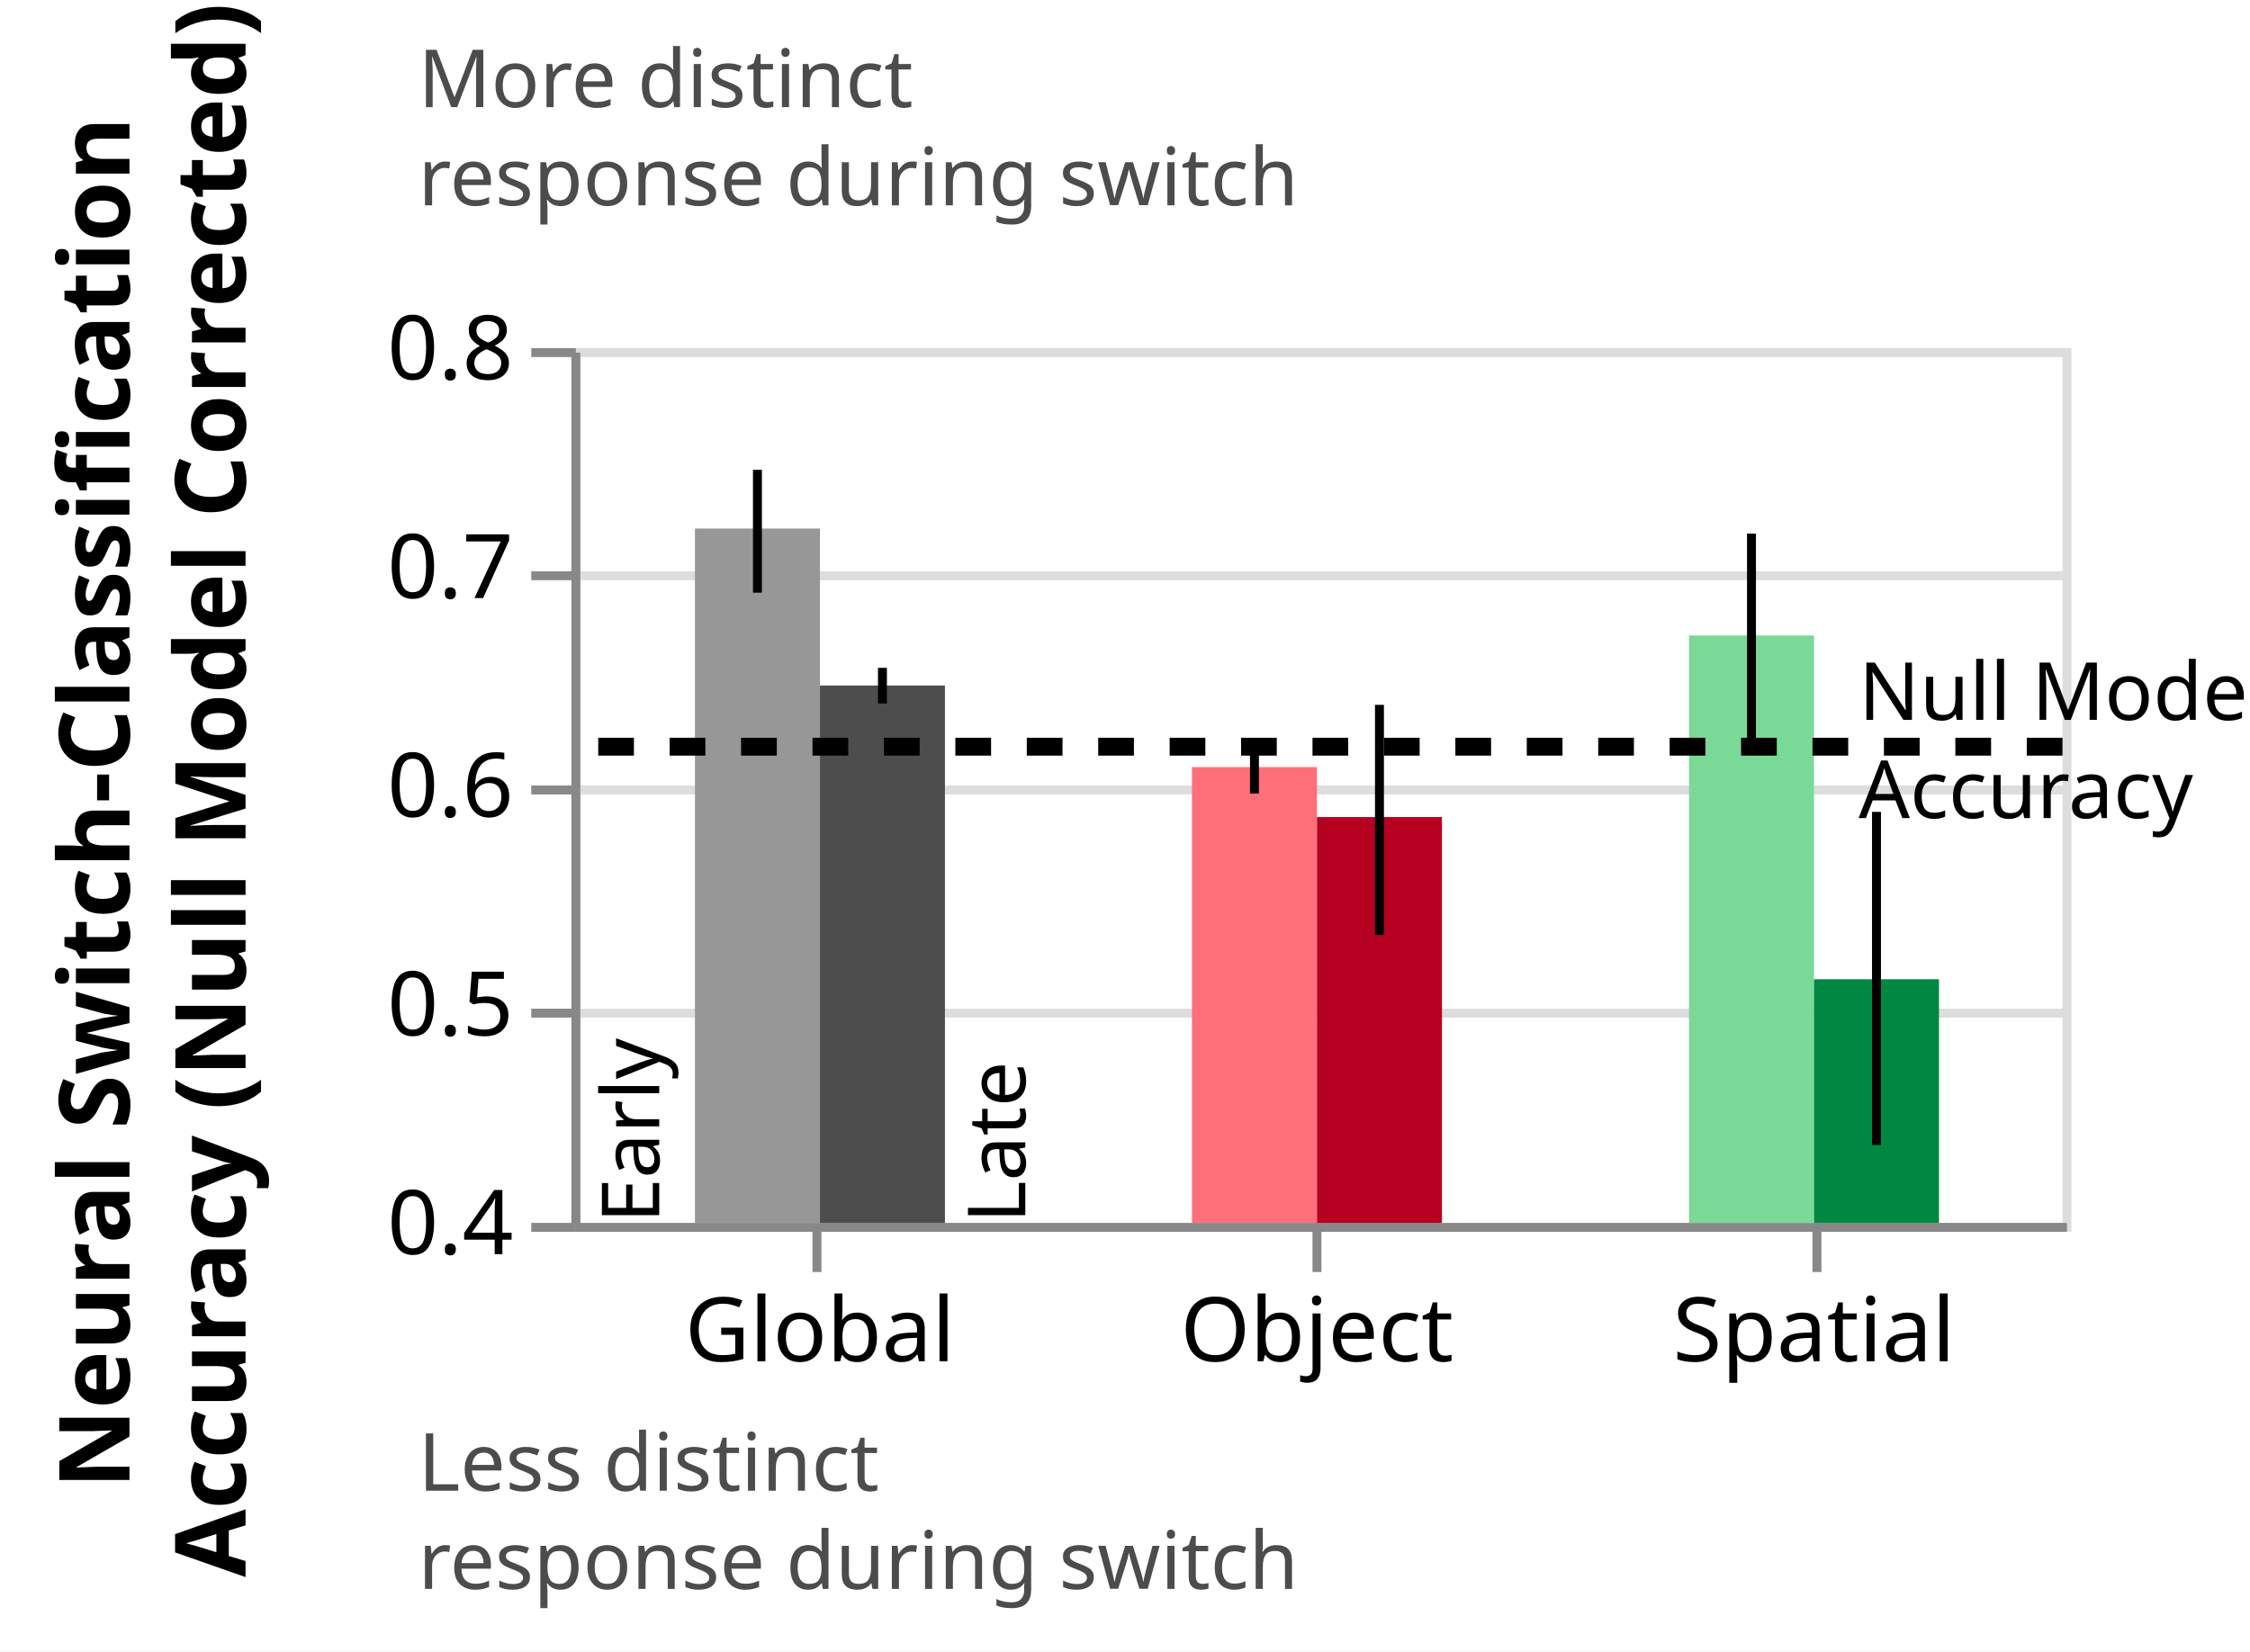
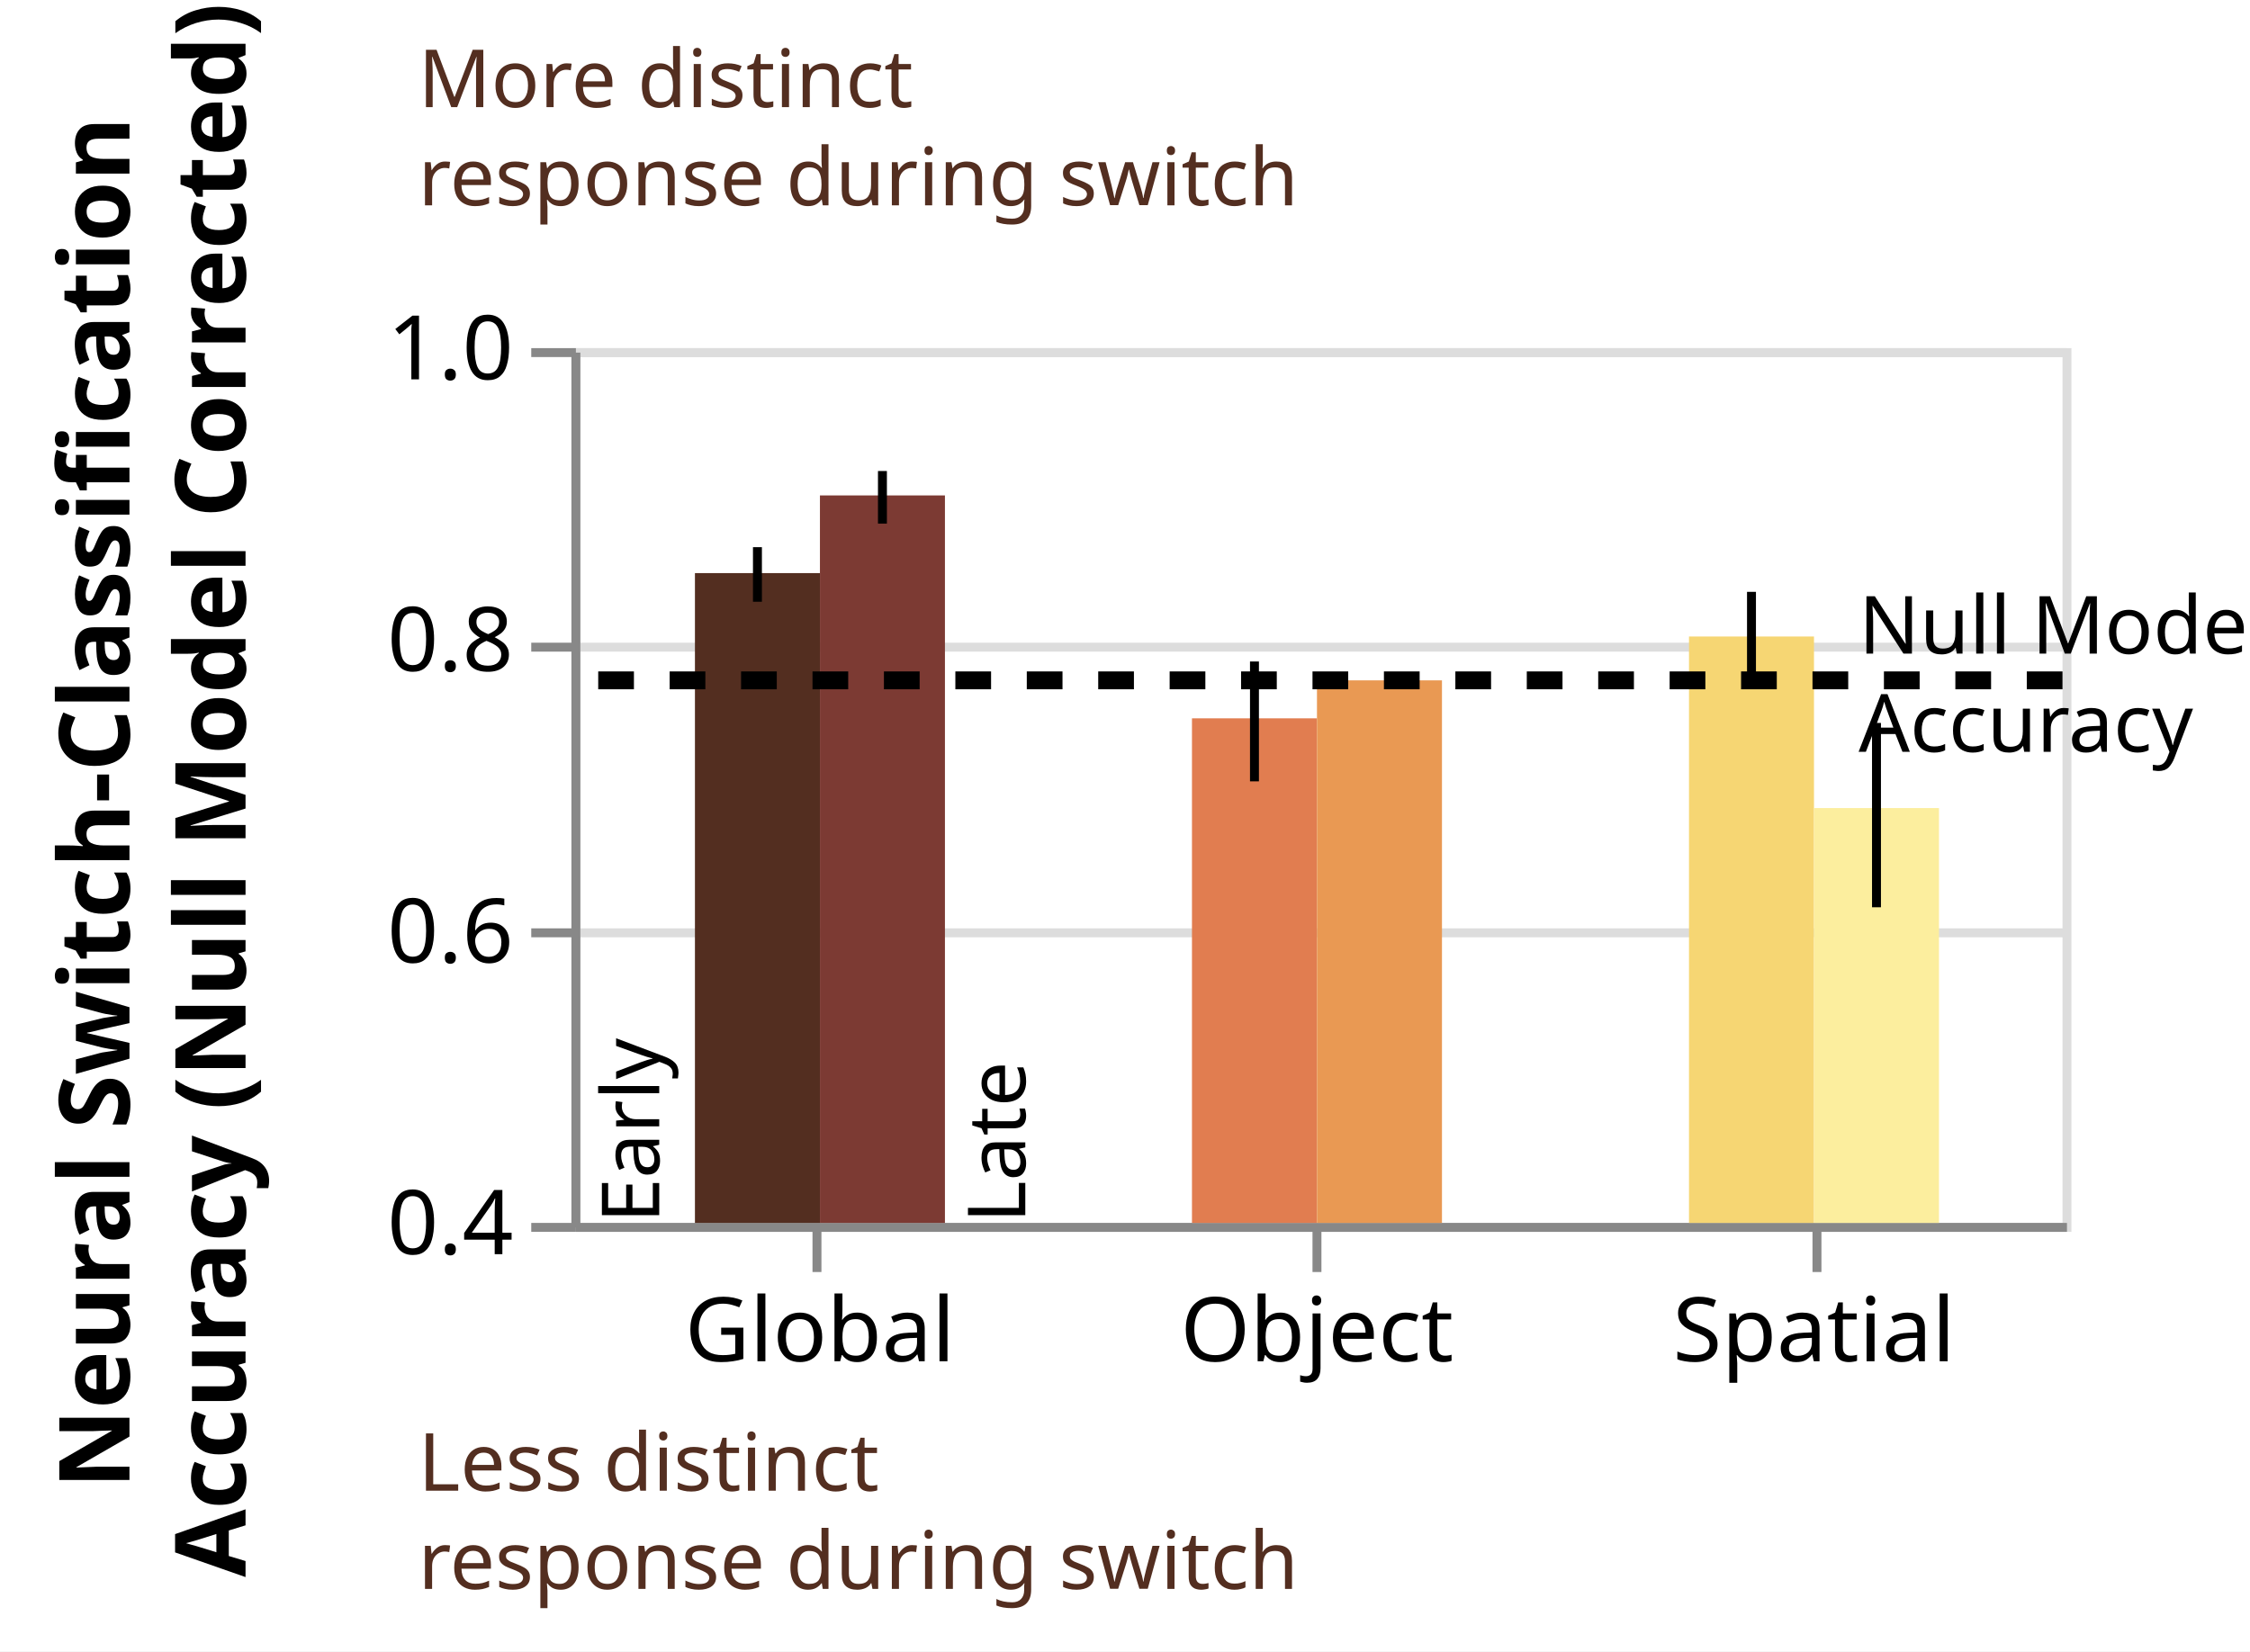
<svg xmlns="http://www.w3.org/2000/svg" class="marks" width="252" height="185" viewBox="0 0 252 185" version="1.1">
  <defs>
    <clipPath id="clip1">
      <rect x="0" y="0" width="167" height="98" />
    </clipPath>
    <clipPath id="clip2">
      <rect x="0" y="0" width="167" height="98" />
    </clipPath>
  </defs>
  <rect width="252" height="185" fill="white" />
  <g fill="none" stroke-miterlimit="10" transform="translate(64,39)">
    <g class="mark-group role-frame root" role="graphics-object" aria-roledescription="group mark container">
      <g transform="translate(0,0)">
        <path class="background" aria-hidden="true" d="M0.5,0.5h167v98h-167Z" stroke="#ddd" />
        <g>
          <g class="mark-group role-axis" aria-hidden="true">
            <g transform="translate(0.5,0.5)">
              <path class="background" aria-hidden="true" d="M0,0h0v0h0Z" pointer-events="none" />
              <g>
                <g class="mark-rule role-axis-grid" pointer-events="none">
                  <line transform="translate(0,98)" x2="167" y2="0" stroke="#ddd" stroke-width="1" opacity="1" />
-                   <line transform="translate(0,74)" x2="167" y2="0" stroke="#ddd" stroke-width="1" opacity="1" />
-                   <line transform="translate(0,49)" x2="167" y2="0" stroke="#ddd" stroke-width="1" opacity="1" />
-                   <line transform="translate(0,25)" x2="167" y2="0" stroke="#ddd" stroke-width="1" opacity="1" />
+                   <line transform="translate(0,65)" x2="167" y2="0" stroke="#ddd" stroke-width="1" opacity="1" />
+                   <line transform="translate(0,33)" x2="167" y2="0" stroke="#ddd" stroke-width="1" opacity="1" />
                  <line transform="translate(0,0)" x2="167" y2="0" stroke="#ddd" stroke-width="1" opacity="1" />
                </g>
              </g>
              <path class="foreground" aria-hidden="true" d="" pointer-events="none" display="none" />
            </g>
          </g>
          <g class="mark-group role-axis" role="graphics-symbol" aria-roledescription="axis" aria-label="X-axis for a discrete scale with 3 values: global, object, spatial">
            <g transform="translate(0.5,98.5)">
              <path class="background" aria-hidden="true" d="M0,0h0v0h0Z" pointer-events="none" />
              <g>
                <g class="mark-rule role-axis-tick" pointer-events="none">
                  <line transform="translate(27,0)" x2="0" y2="5" stroke="#888" stroke-width="1" opacity="1" />
                  <line transform="translate(83,0)" x2="0" y2="5" stroke="#888" stroke-width="1" opacity="1" />
                  <line transform="translate(139,0)" x2="0" y2="5" stroke="#888" stroke-width="1" opacity="1" />
                </g>
                <g class="mark-text role-axis-label" pointer-events="none">
                  <text text-anchor="middle" transform="translate(27.33333,15)" font-family="sans-serif" font-size="10px" fill="#000" opacity="1">Global</text>
                  <text text-anchor="middle" transform="translate(83,15)" font-family="sans-serif" font-size="10px" fill="#000" opacity="1">Object</text>
                  <text text-anchor="middle" transform="translate(138.6667,15)" font-family="sans-serif" font-size="10px" fill="#000" opacity="1">Spatial</text>
                </g>
                <g class="mark-rule role-axis-domain" pointer-events="none">
                  <line transform="translate(0,0)" x2="167" y2="0" stroke="#888" stroke-width="1" opacity="1" />
                </g>
              </g>
              <path class="foreground" aria-hidden="true" d="" pointer-events="none" display="none" />
            </g>
          </g>
-           <g class="mark-group role-axis" role="graphics-symbol" aria-roledescription="axis" aria-label="Y-axis titled 'Neural Switch-Classification Accuracy (Null Model Corrected)' for a linear scale with values from 0.4 to 0.8">
+           <g class="mark-group role-axis" role="graphics-symbol" aria-roledescription="axis" aria-label="Y-axis titled 'Neural Switch-Classification Accuracy (Null Model Corrected)' for a linear scale with values from 0.4 to 1.0">
            <g transform="translate(0.5,0.5)">
              <path class="background" aria-hidden="true" d="M0,0h0v0h0Z" pointer-events="none" />
              <g>
                <g class="mark-rule role-axis-tick" pointer-events="none">
                  <line transform="translate(0,98)" x2="-5" y2="0" stroke="#888" stroke-width="1" opacity="1" />
-                   <line transform="translate(0,74)" x2="-5" y2="0" stroke="#888" stroke-width="1" opacity="1" />
-                   <line transform="translate(0,49)" x2="-5" y2="0" stroke="#888" stroke-width="1" opacity="1" />
-                   <line transform="translate(0,25)" x2="-5" y2="0" stroke="#888" stroke-width="1" opacity="1" />
+                   <line transform="translate(0,65)" x2="-5" y2="0" stroke="#888" stroke-width="1" opacity="1" />
+                   <line transform="translate(0,33)" x2="-5" y2="0" stroke="#888" stroke-width="1" opacity="1" />
                  <line transform="translate(0,0)" x2="-5" y2="0" stroke="#888" stroke-width="1" opacity="1" />
                </g>
                <g class="mark-text role-axis-label" pointer-events="none">
                  <text text-anchor="end" transform="translate(-7,101)" font-family="sans-serif" font-size="10px" fill="#000" opacity="1">0.4</text>
-                   <text text-anchor="end" transform="translate(-7,76.5)" font-family="sans-serif" font-size="10px" fill="#000" opacity="1">0.5</text>
-                   <text text-anchor="end" transform="translate(-7,52)" font-family="sans-serif" font-size="10px" fill="#000" opacity="1">0.6</text>
-                   <text text-anchor="end" transform="translate(-7,27.5)" font-family="sans-serif" font-size="10px" fill="#000" opacity="1">0.7</text>
-                   <text text-anchor="end" transform="translate(-7,3)" font-family="sans-serif" font-size="10px" fill="#000" opacity="1">0.8</text>
+                   <text text-anchor="end" transform="translate(-7,68.33333)" font-family="sans-serif" font-size="10px" fill="#000" opacity="1">0.6</text>
+                   <text text-anchor="end" transform="translate(-7,35.66667)" font-family="sans-serif" font-size="10px" fill="#000" opacity="1">0.8</text>
+                   <text text-anchor="end" transform="translate(-7,3)" font-family="sans-serif" font-size="10px" fill="#000" opacity="1">1.0</text>
                </g>
                <g class="mark-rule role-axis-domain" pointer-events="none">
                  <line transform="translate(0,98)" x2="0" y2="-98" stroke="#888" stroke-width="1" opacity="1" />
                </g>
                <g class="mark-text role-axis-title" pointer-events="none">
                  <text text-anchor="middle" transform="translate(-48,49) rotate(-90) translate(0,-2)" font-family="sans-serif" font-size="11px" font-weight="bold" fill="#000" opacity="1">
                    <tspan>Neural Switch-Classification</tspan>
                    <tspan x="0" dy="13">Accuracy (Null Model Corrected)</tspan>
                  </text>
                </g>
              </g>
              <path class="foreground" aria-hidden="true" d="" pointer-events="none" display="none" />
            </g>
          </g>
          <g class="mark-rect role-mark layer_0_marks" clip-path="url(#clip1)" role="graphics-object" aria-roledescription="rect mark container">
-             <path aria-label="condition_time: globalearly; : global; Neural Switch-Classification, Accuracy (Null Model Corrected): 0.717520811407" role="graphics-symbol" aria-roledescription="bar" d="M13.833,20.207h14v175.793h-14Z" fill="#979797" />
-             <path aria-label="condition_time: objectearly; : object; Neural Switch-Classification, Accuracy (Null Model Corrected): 0.608424801265" role="graphics-symbol" aria-roledescription="bar" d="M69.5,46.936h14v149.064h-14Z" fill="#FF6F7A" />
-             <path aria-label="condition_time: spatialearly; : spatial; Neural Switch-Classification, Accuracy (Null Model Corrected): 0.668616313878" role="graphics-symbol" aria-roledescription="bar" d="M125.167,32.189h14v163.811h-14Z" fill="#7AD996" />
+             <path aria-label="condition_time: globalearly; : global; Neural Switch-Classification, Accuracy (Null Model Corrected): 0.845692802085" role="graphics-symbol" aria-roledescription="bar" d="M13.833,25.204h14v138.13h-14Z" fill="#532E20" />
+             <path aria-label="condition_time: objectearly; : object; Neural Switch-Classification, Accuracy (Null Model Corrected): 0.746094408703" role="graphics-symbol" aria-roledescription="bar" d="M69.5,41.471h14v121.862h-14Z" fill="#E17D50" />
+             <path aria-label="condition_time: spatialearly; : spatial; Neural Switch-Classification, Accuracy (Null Model Corrected): 0.802218571288" role="graphics-symbol" aria-roledescription="bar" d="M125.167,32.304h14v131.029h-14Z" fill="#F6D673" />
          </g>
          <g class="mark-rule role-mark layer_1_marks" role="graphics-object" aria-roledescription="rule mark container">
-             <line aria-label="condition: global; : 0.688184140489; upper: 0.744355406202" role="graphics-symbol" aria-roledescription="rule mark" transform="translate(20.83333,27.39489)" x2="0" y2="-13.762" stroke="black" />
-             <line aria-label="condition: object; : 0.596345522974; upper: 0.620505047402" role="graphics-symbol" aria-roledescription="rule mark" transform="translate(76.5,49.89535)" x2="0" y2="-5.919" stroke="black" />
-             <line aria-label="condition: spatial; : 0.618812935606; upper: 0.715190820883" role="graphics-symbol" aria-roledescription="rule mark" transform="translate(132.1667,44.39083)" x2="0" y2="-23.613" stroke="black" />
+             <line aria-label="condition: global; : 0.826051796645; upper: 0.863483126359" role="graphics-symbol" aria-roledescription="rule mark" transform="translate(20.83333,28.41154)" x2="0" y2="-6.114" stroke="black" />
+             <line aria-label="condition: object; : 0.70286087393; upper: 0.785067703999" role="graphics-symbol" aria-roledescription="rule mark" transform="translate(76.5,48.53272)" x2="0" y2="-13.427" stroke="black" />
+             <line aria-label="condition: spatial; : 0.767192311575; upper: 0.832835351517" role="graphics-symbol" aria-roledescription="rule mark" transform="translate(132.1667,38.02526)" x2="0" y2="-10.722" stroke="black" />
          </g>
          <g class="mark-rect role-mark layer_2_marks" clip-path="url(#clip2)" role="graphics-object" aria-roledescription="rect mark container">
-             <path aria-label="condition_time: globallate; condition: global; Neural Switch-Classification, Accuracy (Null Model Corrected): 0.645736474685" role="graphics-symbol" aria-roledescription="bar" d="M27.833,37.795h14v158.205h-14Z" fill="#4C4D4C" />
-             <path aria-label="condition_time: objectlate; condition: object; Neural Switch-Classification, Accuracy (Null Model Corrected): 0.585574435389" role="graphics-symbol" aria-roledescription="bar" d="M83.5,52.534h14v143.466h-14Z" fill="#B50021" />
-             <path aria-label="condition_time: spatiallate; condition: spatial; Neural Switch-Classification, Accuracy (Null Model Corrected): 0.511408778577" role="graphics-symbol" aria-roledescription="bar" d="M139.167,70.705h14v125.295h-14Z" fill="#008842" />
+             <path aria-label="condition_time: globallate; condition: global; Neural Switch-Classification, Accuracy (Null Model Corrected): 0.898959317848" role="graphics-symbol" aria-roledescription="bar" d="M27.833,16.503h14v146.83h-14Z" fill="#7C3A33" />
+             <path aria-label="condition_time: objectlate; condition: object; Neural Switch-Classification, Accuracy (Null Model Corrected): 0.772132448081" role="graphics-symbol" aria-roledescription="bar" d="M83.5,37.218h14v126.115h-14Z" fill="#E99953" />
+             <path aria-label="condition_time: spatiallate; condition: spatial; Neural Switch-Classification, Accuracy (Null Model Corrected): 0.684523596458" role="graphics-symbol" aria-roledescription="bar" d="M139.167,51.528h14v111.806h-14Z" fill="#FCEE9E" />
          </g>
          <g class="mark-rule role-mark layer_3_marks" role="graphics-object" aria-roledescription="rule mark container">
-             <line aria-label="condition: global; : 0.637526627237; upper: 0.653807899992" role="graphics-symbol" aria-roledescription="rule mark" transform="translate(34.83333,39.80598)" x2="0" y2="-3.989" stroke="black" />
-             <line aria-label="condition: object; : 0.531644153693; upper: 0.636894696335" role="graphics-symbol" aria-roledescription="rule mark" transform="translate(90.5,65.74718)" x2="0" y2="-25.786" stroke="black" />
-             <line aria-label="condition: spatial; : 0.435642860632; upper: 0.587949282667" role="graphics-symbol" aria-roledescription="rule mark" transform="translate(146.1667,89.2675)" x2="0" y2="-37.315" stroke="black" />
+             <line aria-label="condition: global; : 0.879651345163; upper: 0.915720764476" role="graphics-symbol" aria-roledescription="rule mark" transform="translate(34.83333,19.65695)" x2="0" y2="-5.891" stroke="black" />
+             <line aria-label="condition: object; : 0.772132448081; upper: 0.772132448081" role="graphics-symbol" aria-roledescription="rule mark" transform="translate(90.5,37.21837)" x2="0" y2="0" stroke="black" />
+             <line aria-label="condition: spatial; : 0.616495059019; upper: 0.742928316176" role="graphics-symbol" aria-roledescription="rule mark" transform="translate(146.1667,62.63914)" x2="0" y2="-20.651" stroke="black" />
          </g>
          <g class="mark-text role-mark layer_4_marks" role="graphics-object" aria-roledescription="text mark container">
            <text aria-label=": global" role="graphics-symbol" aria-roledescription="text mark" text-anchor="start" transform="translate(27.83333,98) rotate(-90) translate(0,-18)" font-family="sans-serif" font-size="9px" fill="black">Early</text>
          </g>
          <g class="mark-text role-mark layer_5_marks" role="graphics-object" aria-roledescription="text mark container">
            <text aria-label=": global" role="graphics-symbol" aria-roledescription="text mark" text-anchor="start" transform="translate(27.83333,98) rotate(-90) translate(0,23)" font-family="sans-serif" font-size="9px" fill="black">Late</text>
          </g>
          <g class="mark-text role-mark layer_6_layer_0_marks" role="graphics-object" aria-roledescription="text mark container">
-             <text text-anchor="start" transform="translate(-17.16667,128)" font-family="sans-serif" font-size="9px" fill="#4C4C4C">
+             <text text-anchor="start" transform="translate(-17.16667,128)" font-family="sans-serif" font-size="9px" fill="#532E20">
              <tspan>Less distinct</tspan>
              <tspan x="0" dy="11">response during switch</tspan>
            </text>
          </g>
          <g class="mark-text role-mark layer_6_layer_1_marks" role="graphics-object" aria-roledescription="text mark container">
-             <text text-anchor="start" transform="translate(-17.16667,-27)" font-family="sans-serif" font-size="9px" fill="#4C4C4C">
+             <text text-anchor="start" transform="translate(-17.16667,-27)" font-family="sans-serif" font-size="9px" fill="#532E20">
              <tspan>More distinct</tspan>
              <tspan x="0" dy="11">response during switch</tspan>
            </text>
          </g>
          <g class="mark-rule role-mark layer_7_layer_0_marks" role="graphics-symbol" aria-roledescription="rule mark container">
-             <line transform="translate(167,44.64957)" x2="-167" y2="0" stroke="black" stroke-width="2" stroke-dasharray="4,4" />
+             <line transform="translate(167,37.21837)" x2="-167" y2="0" stroke="black" stroke-width="2" stroke-dasharray="4,4" />
          </g>
          <g class="mark-text role-mark layer_7_layer_1_marks" role="graphics-object" aria-roledescription="text mark container">
-             <text text-anchor="start" transform="translate(144.1667,41.64957)" font-family="sans-serif" font-size="9px" fill="black">
+             <text text-anchor="start" transform="translate(144.1667,34.21837)" font-family="sans-serif" font-size="9px" fill="black">
              <tspan>Null Model</tspan>
              <tspan x="0" dy="11">Accuracy</tspan>
            </text>
          </g>
        </g>
        <path class="foreground" aria-hidden="true" d="" display="none" />
      </g>
    </g>
  </g>
</svg>
